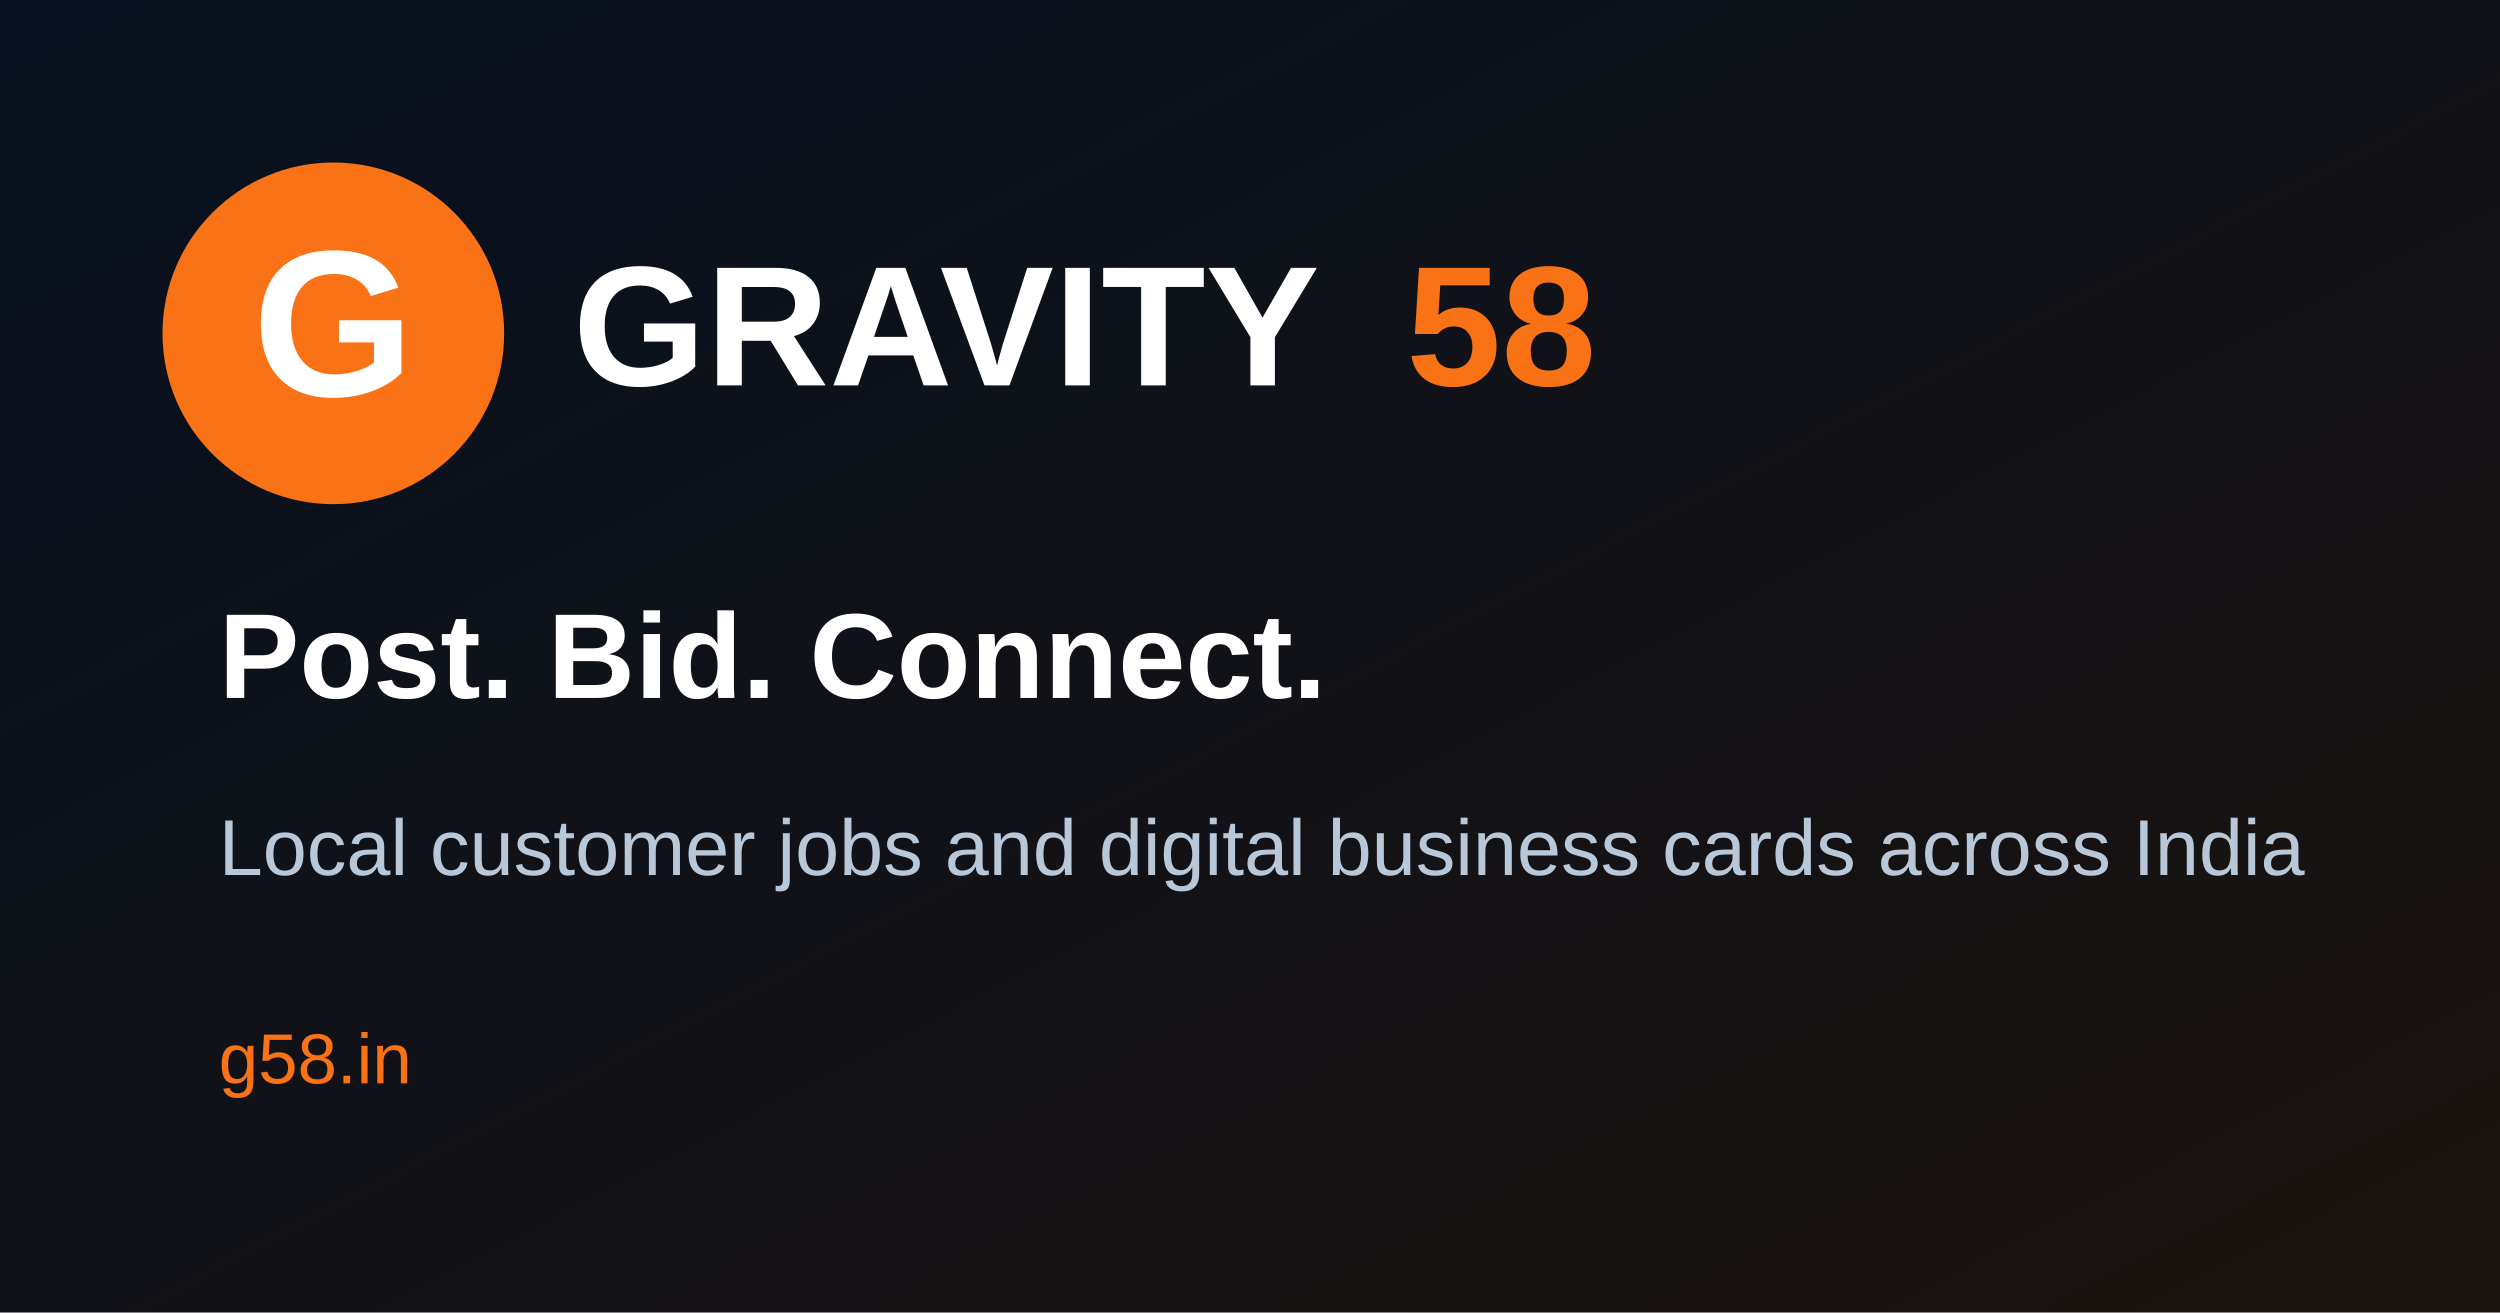
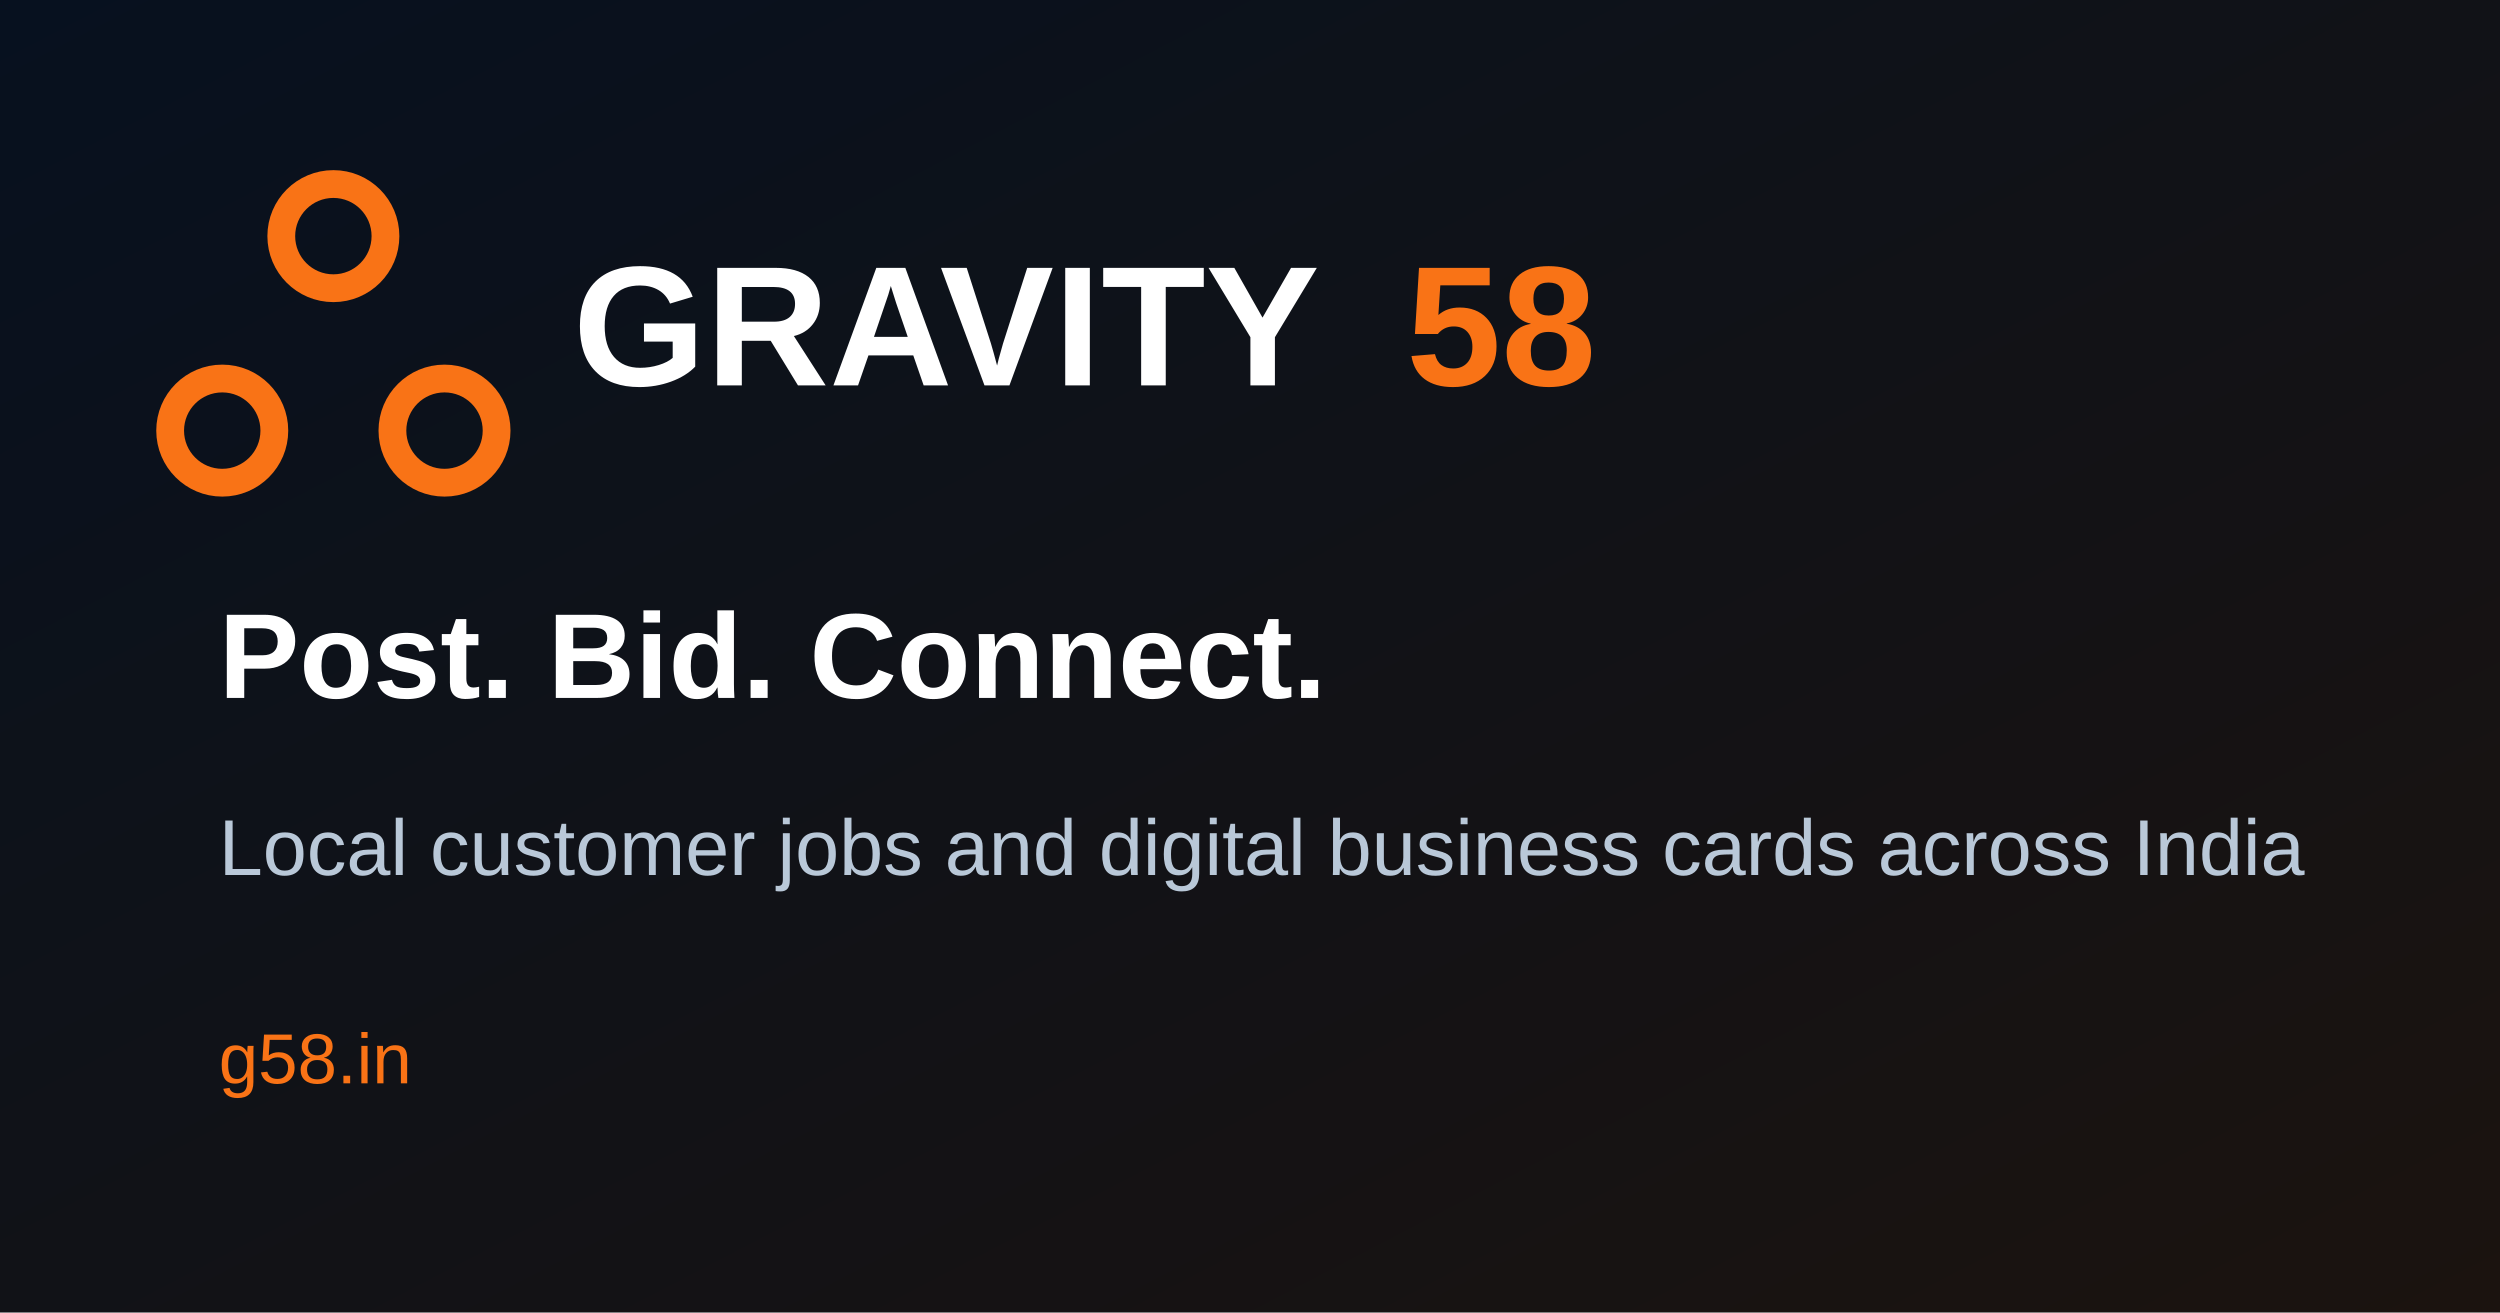
<svg xmlns="http://www.w3.org/2000/svg" width="1200" height="630" viewBox="0 0 1200 630">
  <defs>
    <linearGradient id="g" x1="0" y1="0" x2="1" y2="1">
      <stop stop-color="#07111f" />
      <stop offset="1" stop-color="#1b130f" />
    </linearGradient>
  </defs>
  <rect width="1200" height="630" fill="url(#g)" />
-   <circle cx="160" cy="160" r="82" fill="#f97316" />
-   <text x="160" y="190" text-anchor="middle" font-family="Arial" font-size="100" font-weight="700" fill="white">G</text>
+   <g transform="translate(60,70) scale(1.667)" fill="none" stroke="#f97316" stroke-width="8">
+     <circle cx="60" cy="26" r="15" />
+     <circle cx="28" cy="82" r="15" />
+     <circle cx="92" cy="82" r="15" />
+   </g>
  <text x="275" y="185" font-family="Arial" font-size="82" font-weight="700" fill="white">GRAVITY</text>
  <text x="675" y="185" font-family="Arial" font-size="82" font-weight="700" fill="#f97316">58</text>
  <text x="105" y="335" font-family="Arial" font-size="58" font-weight="700" fill="white">Post. Bid. Connect.</text>
  <text x="105" y="420" font-family="Arial" font-size="38" fill="#b9c8d8">Local customer jobs and digital business cards across India</text>
  <text x="105" y="520" font-family="Arial" font-size="34" fill="#f97316">g58.in</text>
</svg>
